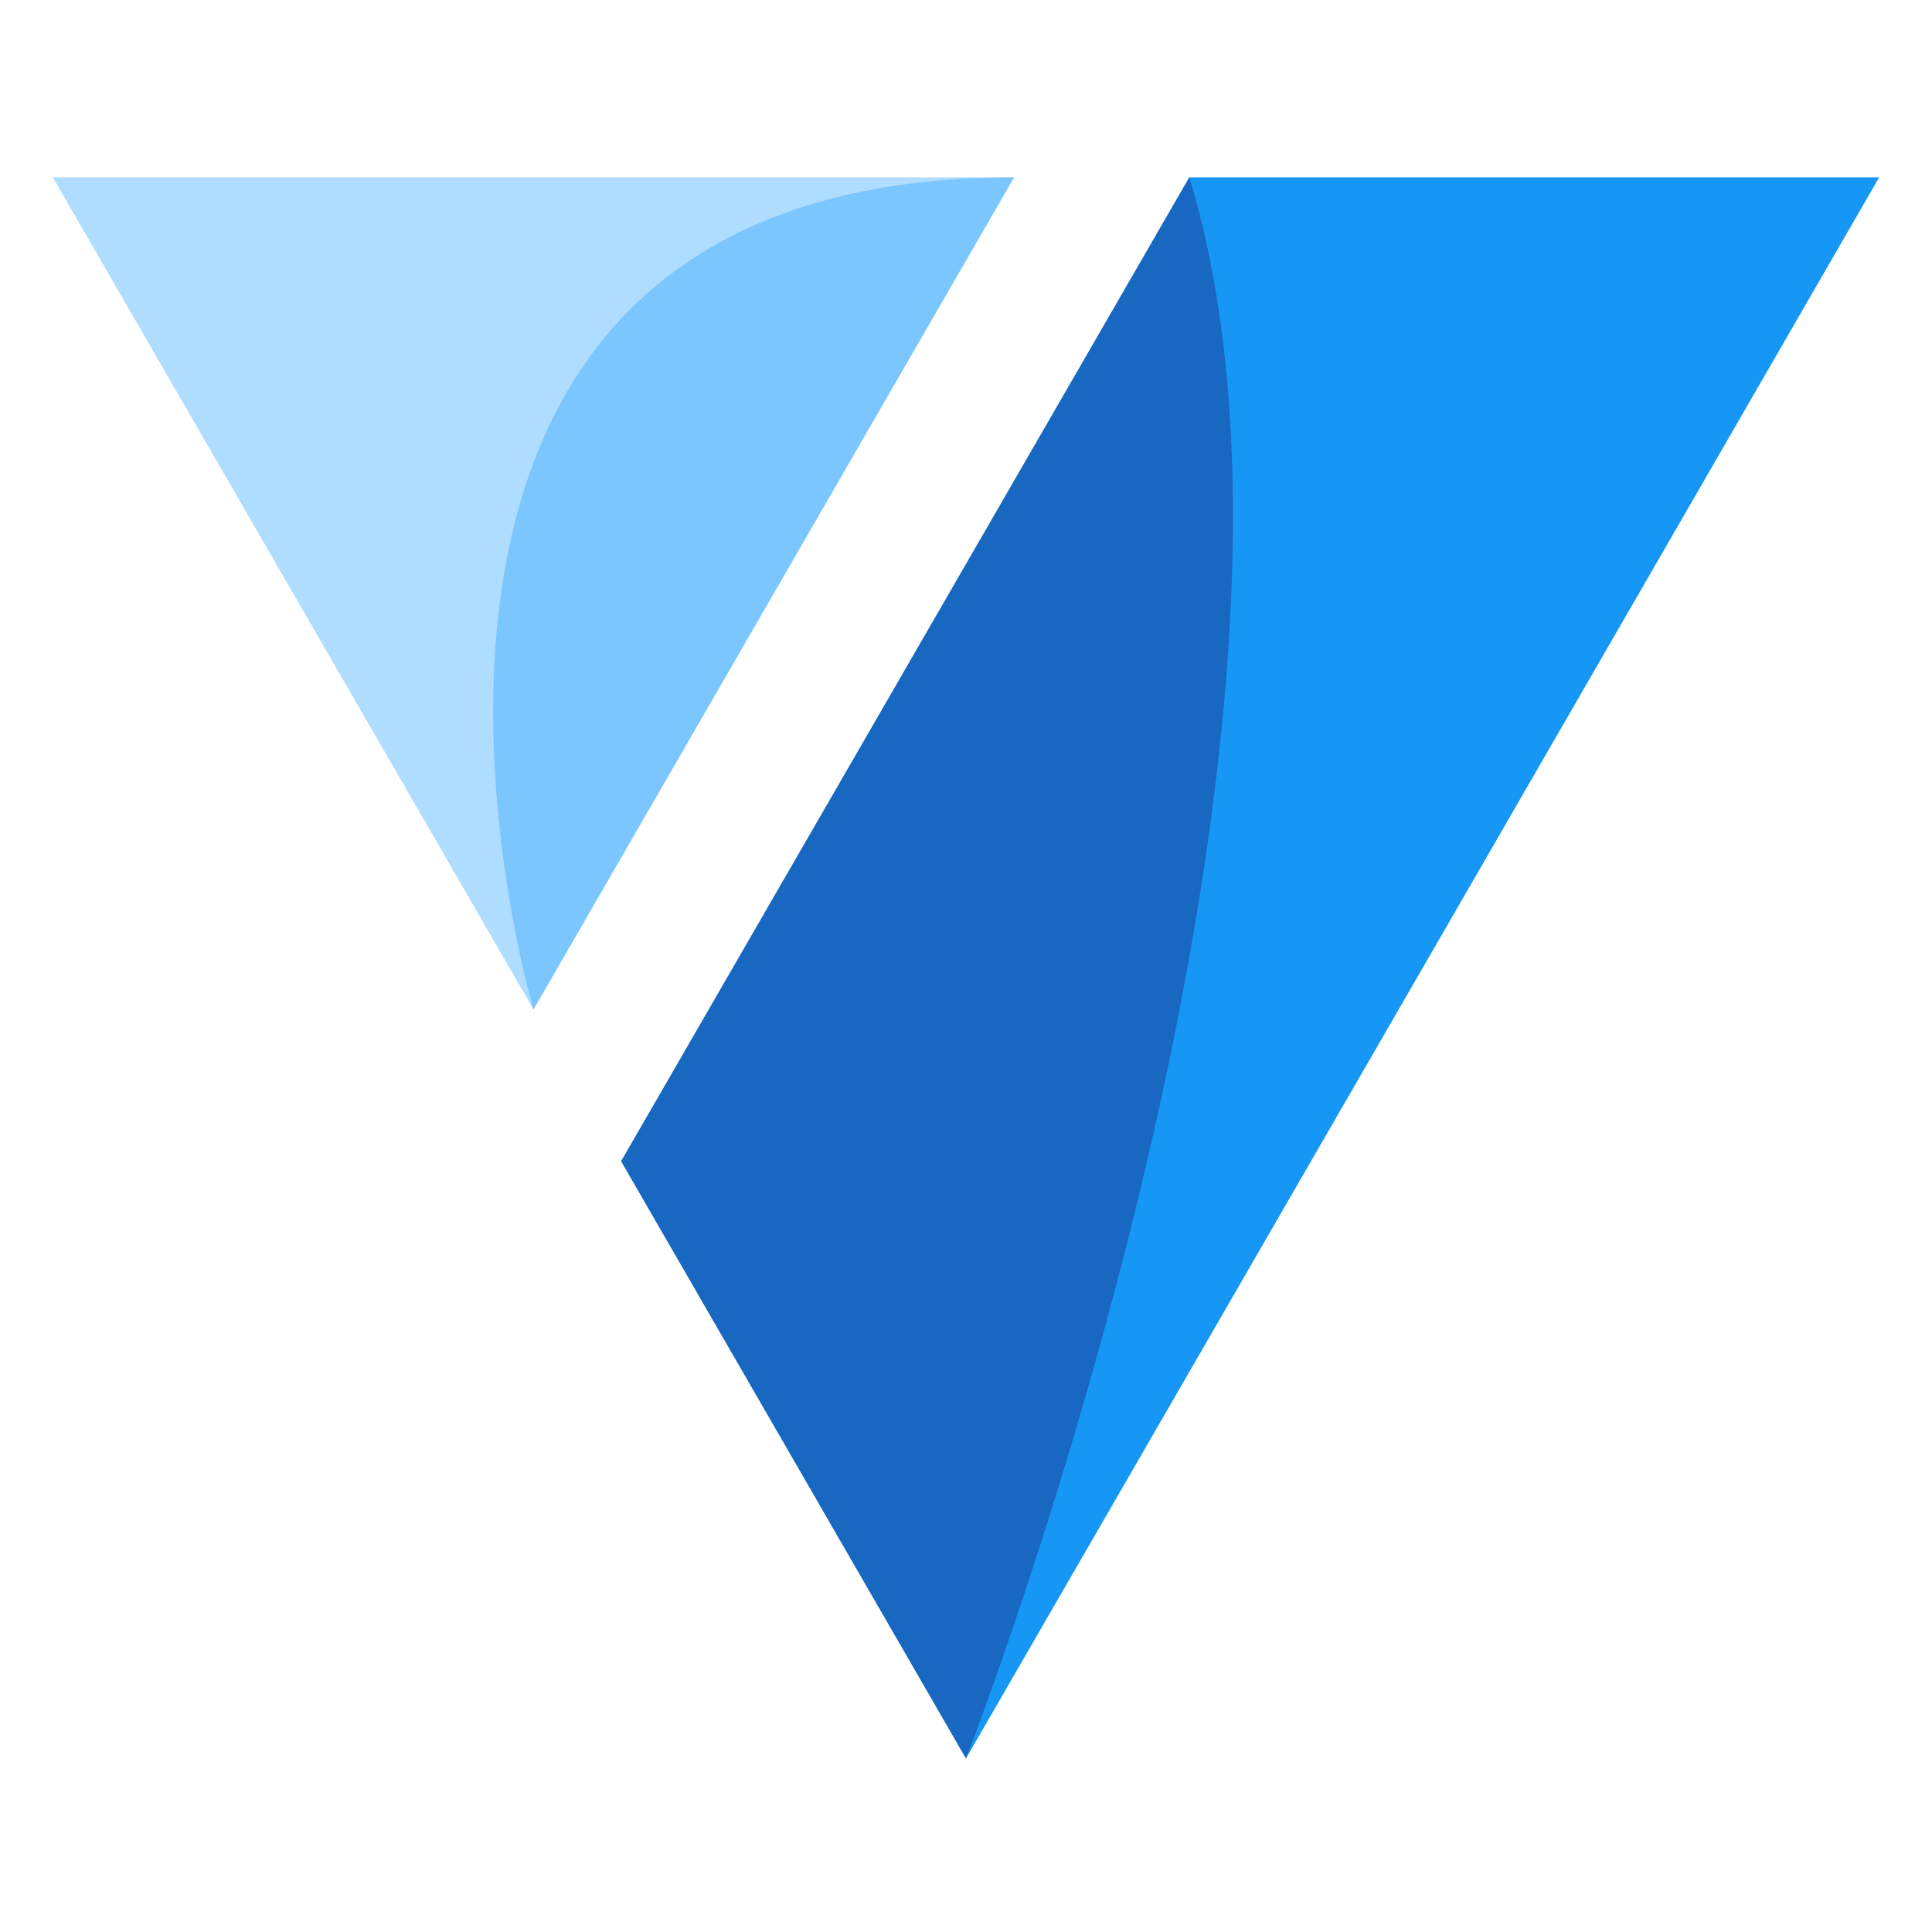
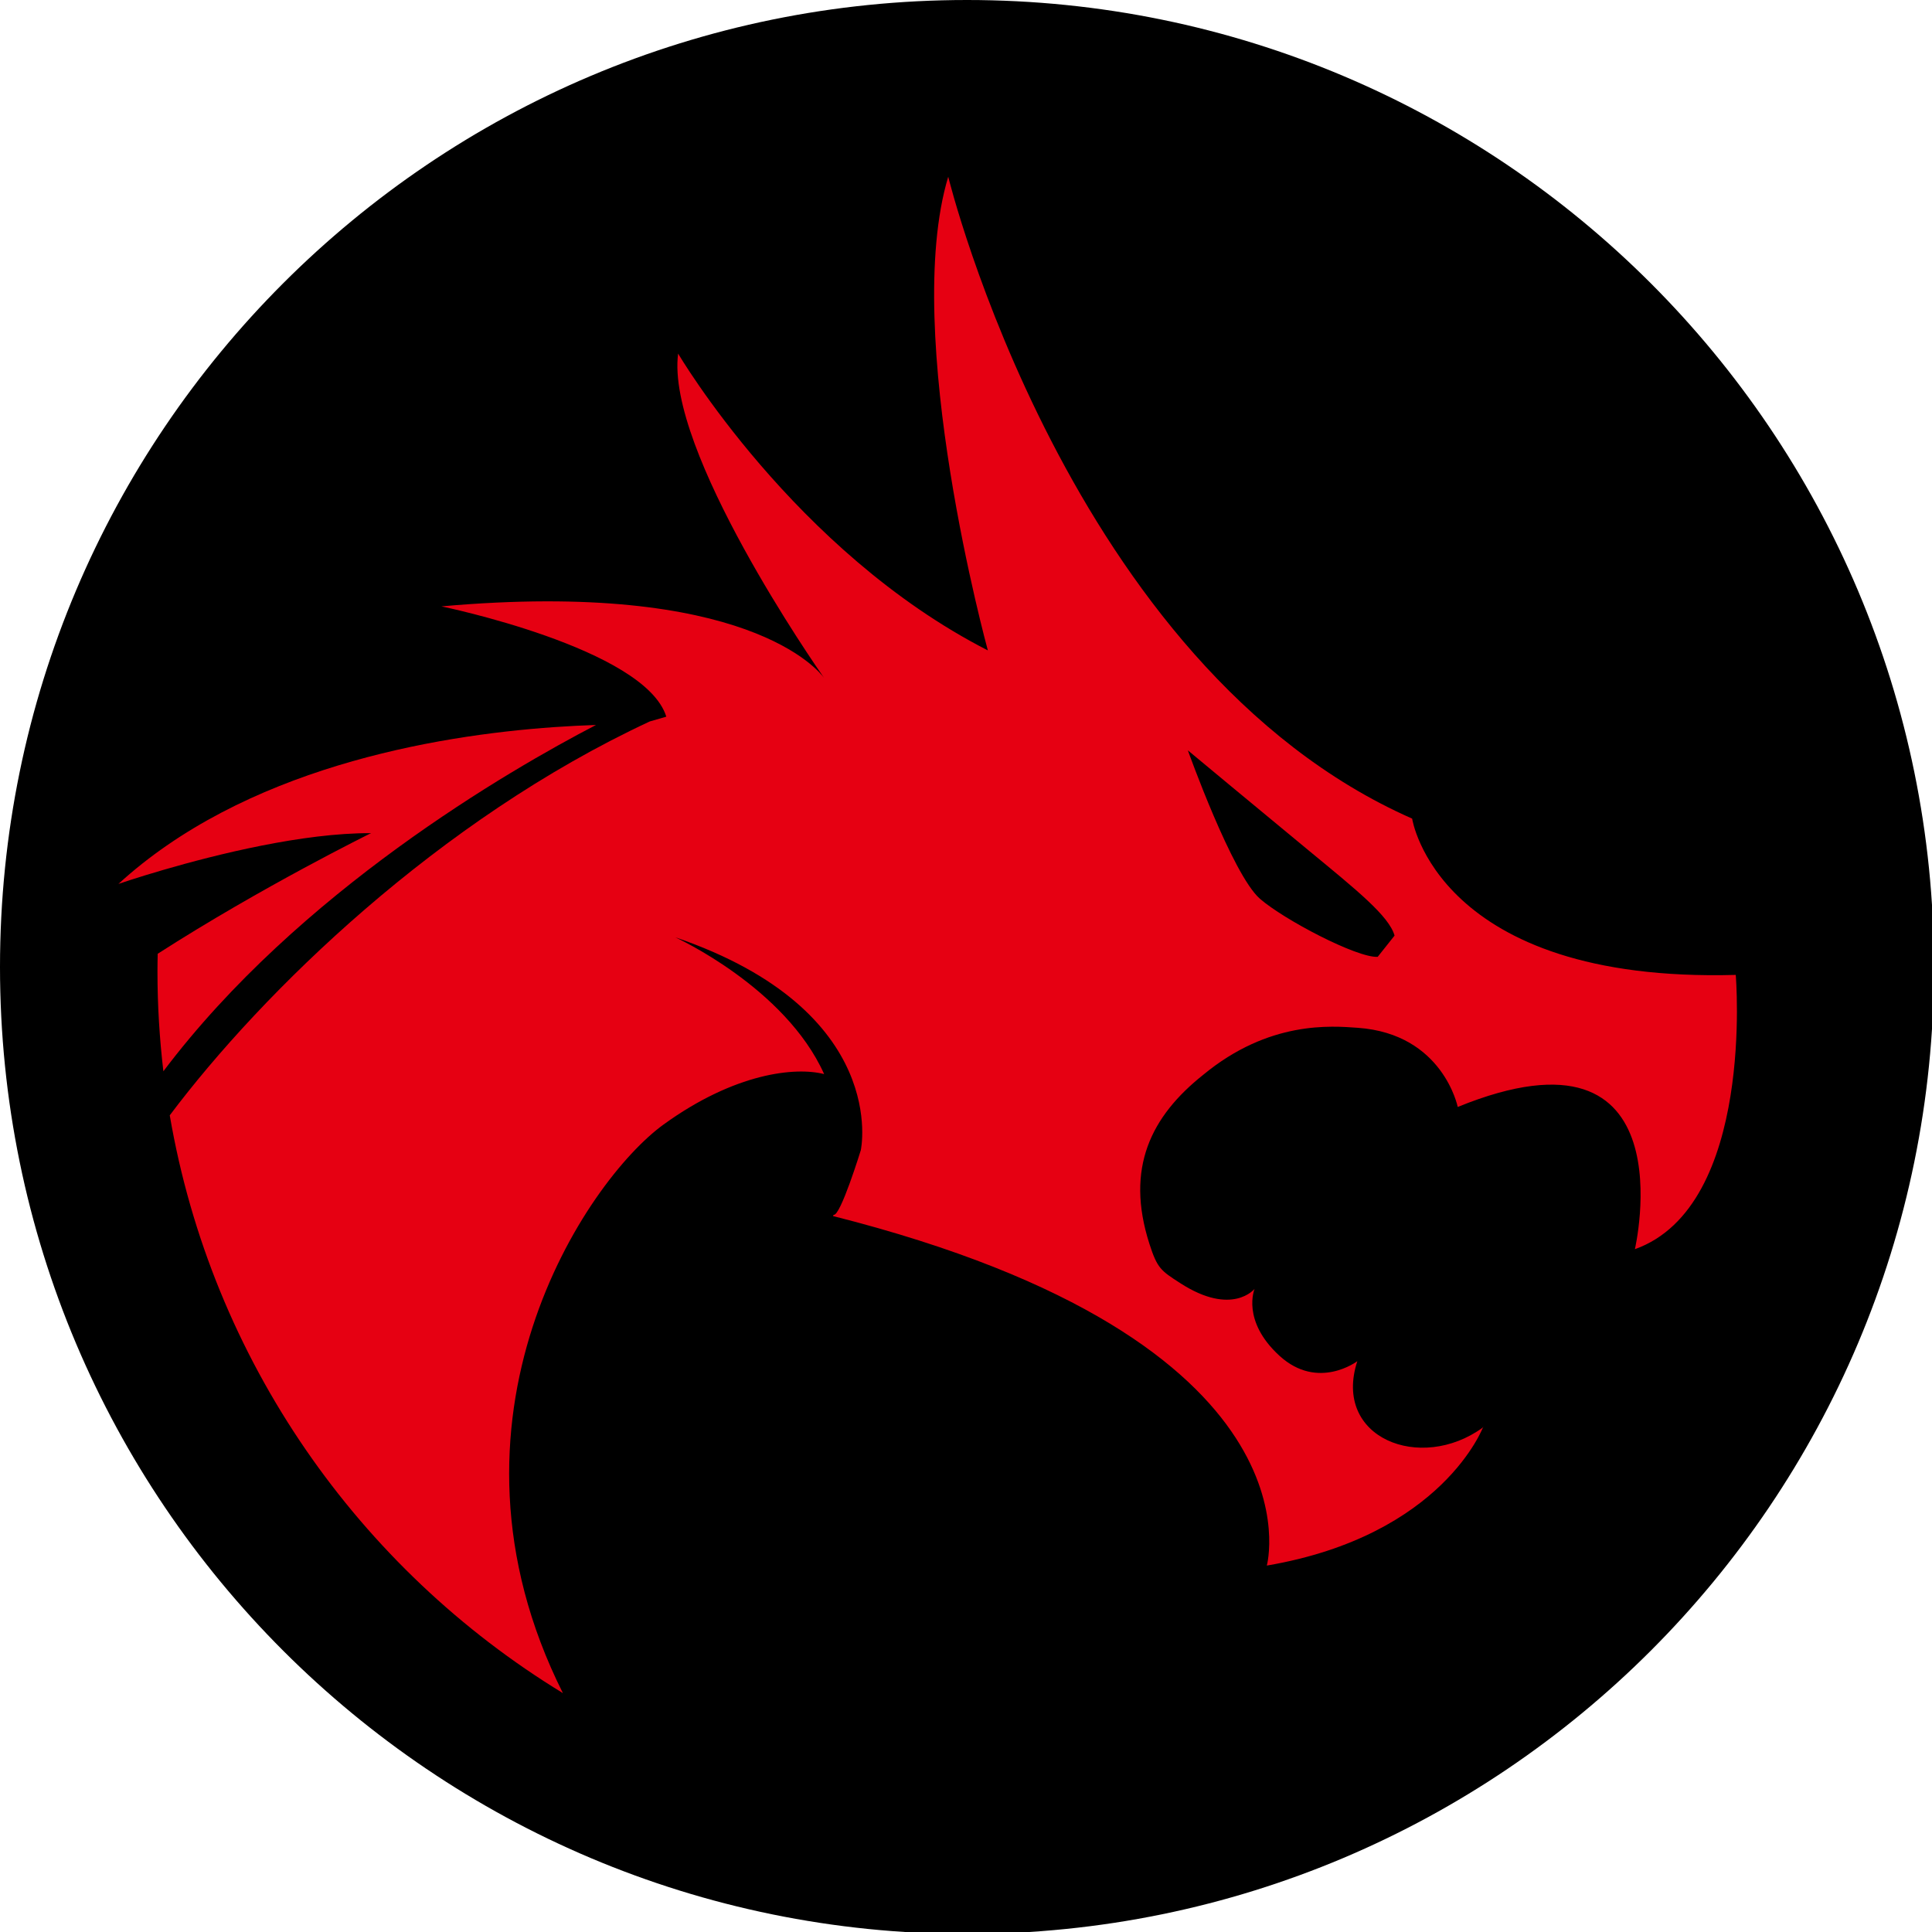
- <svg xmlns="http://www.w3.org/2000/svg" width="512" height="512" viewBox="0 0 512 512" fill="none">
-   <path d="M261.126 140.65L164.624 307.732L256.001 466L377.028 256.5L498.001 47H315.192L261.126 140.65Z" fill="#1697F6" />
-   <path d="M135.027 256.5L141.365 267.518L231.64 111.178L268.731 47H256H14L135.027 256.5Z" fill="#AEDDFF" />
-   <path d="M315.191 47C360.935 197.446 256 466 256 466L164.624 307.732L315.191 47Z" fill="#1867C0" />
-   <path d="M268.731 47C76.003 47 141.366 267.518 141.366 267.518L268.731 47Z" fill="#7BC6FF" />
+ <svg xmlns="http://www.w3.org/2000/svg" id="svg2" aria-hidden="true" role="img" width="72" height="72" viewBox="0 0 412 412">
+   <defs>
+     <style>.cls-1{fill:#e60012;}</style>
+   </defs>
+   <g>
+     <circle cx="206.21" cy="206.21" r="206.21" />
+     <path d="M34.9,185.49c-.71,5.88-1.13,11.86-1.26,17.9,22.27-14.3,45.49-25.72,45.49-25.72-14.56-.07-33.13,4.59-44.23,7.82Z" />
+     <g>
+       <path class="cls-1" d="M127.11,154.6c-21.55,.7-61.54,5-91.52,25.69-3.61,2.49-7.07,5.22-10.34,8.21,0,0,3.78-1.31,9.64-3.01,11.1-3.23,29.67-7.89,44.23-7.82,0,0-23.22,11.42-45.49,25.72-.03,1.28-.05,2.55-.05,3.83,0,7.19,.44,14.27,1.26,21.23,28.85-38.28,73.71-64.21,92.26-73.85Z" />
+       <path class="cls-1" d="M316.16,304.46c-13.24,9.59-32.06,2.21-26.71-14.19,0,0-8.39,6.35-16.59-1.14-8.2-7.49-5.32-14.28-5.32-14.28,0,0-4.76,5.93-15.82-1.2-4.18-2.69-4.92-3.16-6.61-8.41-5.2-16.2,.4-27.23,11.47-36.03,14.05-11.62,27.38-10.43,32.98-10.03,18.18,1.3,21.3,16.88,21.3,16.88,49.54-20.18,37.78,30.33,37.78,30.33,25.69-9.17,21.51-58.49,21.51-58.49-63.73,1.75-69.01-33.33-69.01-33.33h0c-73.34-32.35-98.93-136.88-98.93-136.88-10.09,33.49,8.45,101.01,8.45,101.01-41.28-21.1-66.05-63.3-66.05-63.3-2.69,20.6,29.6,66.99,31.13,69.18-1.05-1.46-16.46-21.08-81.61-15.27,0,0,43.43,8.91,47.96,23.52-1.19,.34-2.36,.68-3.53,1.02-45.03,20.97-82.6,57.7-102.36,83.99,8.94,52.17,40.31,96.68,83.84,123.22-29.33-58.5,4.94-109.29,21.47-121.26,15.22-11.02,28.12-12.32,34.24-10.75-8.32-18.53-31.75-29.17-31.75-29.17,45.98,15.71,39.57,45.39,39.57,45.39,0,0-4.35,14.14-5.8,13.79-.09,.17-.14,.26-.14,.26,105.64,26.71,92.52,74.54,92.52,74.54,37.61-6.42,46.18-29.67,46.18-29.67m-22.54-100.14c-4.43,.24-20.05-7.97-25.11-12.39-5.9-5.16-15.37-31.65-15.37-31.65,0,0,14.68,12.21,25.98,21.53,9.88,8.15,16.96,13.82,18.1,17.98l-3.6,4.53Z" />
+     </g>
+   </g>
</svg>
